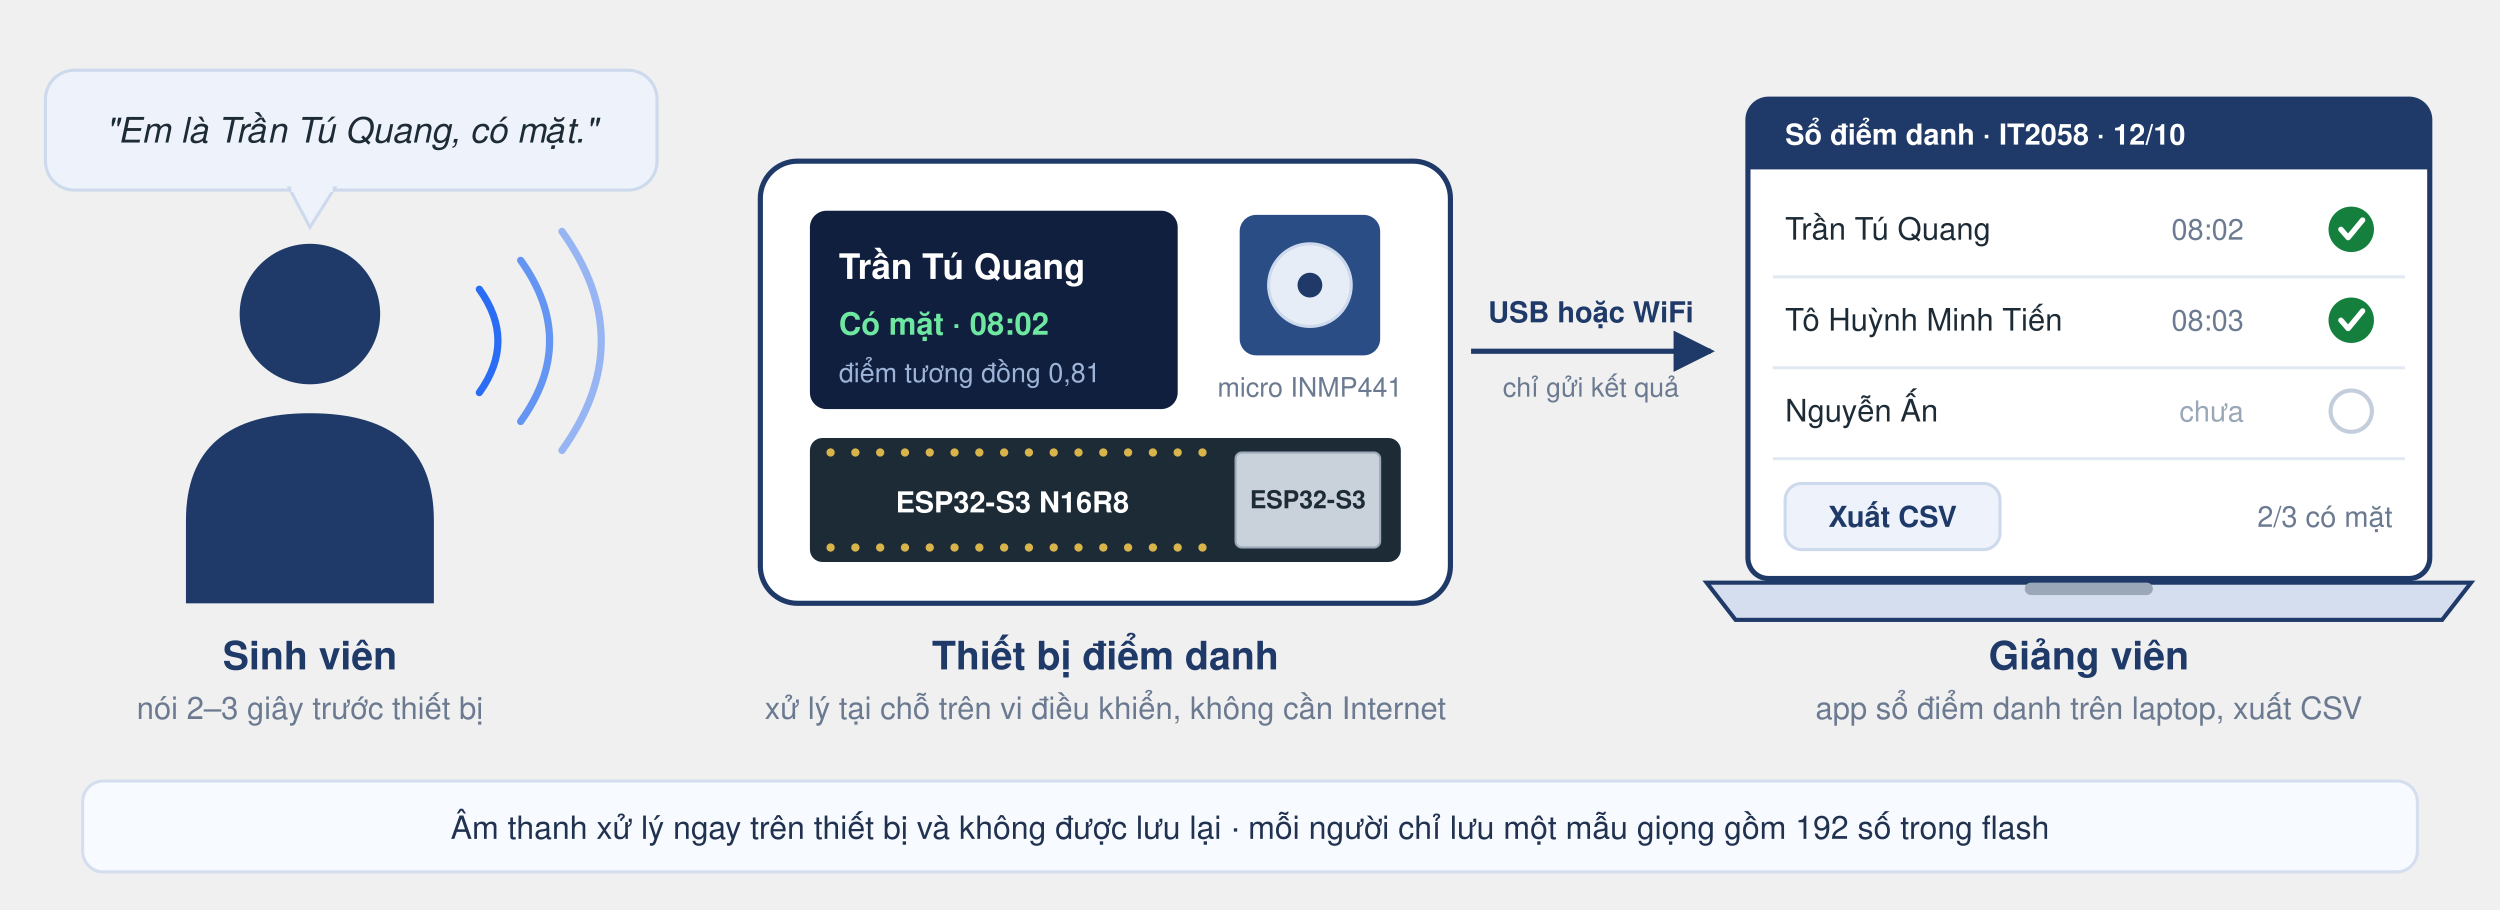
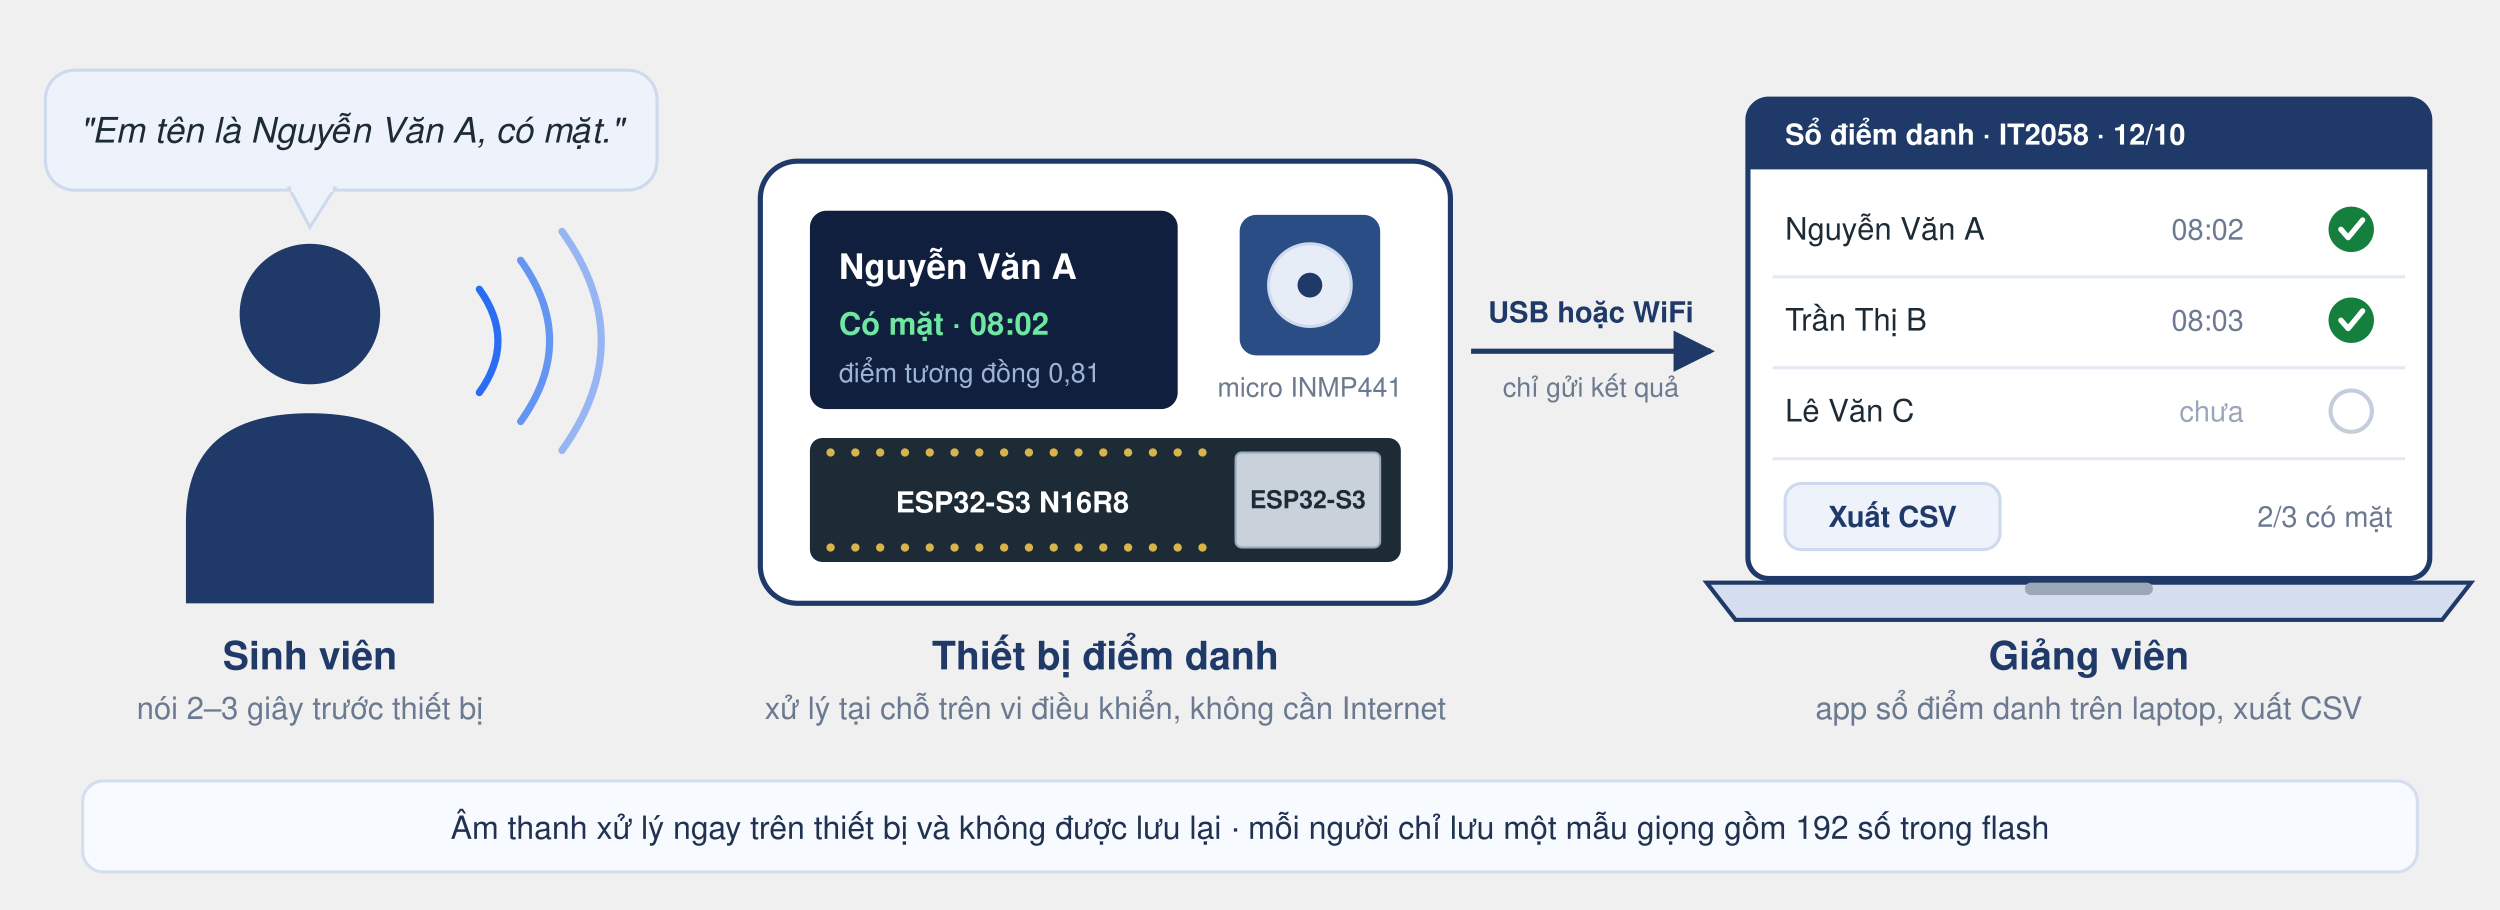
<svg xmlns="http://www.w3.org/2000/svg" viewBox="0 0 1210 440" width="1210" height="440" font-family="Be Vietnam Pro, Segoe UI, Helvetica, Arial, sans-serif">
  <defs>
    <marker id="arrow" viewBox="0 0 10 10" refX="9" refY="5" markerWidth="8" markerHeight="8" orient="auto-start-reverse">
      <path d="M0,0 L10,5 L0,10 Z" fill="#1F3A68" />
    </marker>
    <g id="tick">
      <circle r="11" fill="#15803d" />
      <path d="M-5,0 L-1.5,4 L5.5,-4.5" fill="none" stroke="#ffffff" stroke-width="2.6" stroke-linecap="round" stroke-linejoin="round" />
    </g>
  </defs>
  <rect x="22" y="34" width="296" height="58" rx="14" fill="#eef3fb" stroke="#cdd9ec" stroke-width="1.5" />
  <path d="M140,91 L162,91 L150,110 Z" fill="#eef3fb" stroke="#cdd9ec" stroke-width="1.5" />
  <rect x="141" y="88" width="20" height="5" fill="#eef3fb" />
-   <text x="170" y="69" text-anchor="middle" font-size="17" fill="#1d2b36" font-style="italic">"Em là Trần Tú Quang, có mặt."</text>
+   <text x="170" y="69" text-anchor="middle" font-size="17" fill="#1d2b36" font-style="italic">"Em tên là Nguyễn Văn A, có mặt."</text>
  <circle cx="150" cy="152" r="34" fill="#1F3A68" />
  <path d="M90,292 L90,252 Q90,200 150,200 Q210,200 210,252 L210,292 Z" fill="#1F3A68" />
  <path d="M232,140 Q250,165 232,190" fill="none" stroke="#2a6df4" stroke-width="3.5" stroke-linecap="round" />
  <path d="M252,126 Q280,165 252,204" fill="none" stroke="#2a6df4" stroke-width="3.5" stroke-linecap="round" opacity=".7" />
  <path d="M272,112 Q310,165 272,218" fill="none" stroke="#2a6df4" stroke-width="3.5" stroke-linecap="round" opacity=".45" />
  <text x="150" y="324" text-anchor="middle" font-size="19" font-weight="700" fill="#1F3A68">Sinh viên</text>
  <text x="150" y="348" text-anchor="middle" font-size="15" fill="#6b7a90">nói 2–3 giây trước thiết bị</text>
  <rect x="368" y="78" width="334" height="214" rx="18" fill="#ffffff" stroke="#1F3A68" stroke-width="2.5" />
  <rect x="392" y="102" width="178" height="96" rx="8" fill="#0f1f3d" />
-   <text x="406" y="135" font-size="17" font-weight="700" fill="#ffffff">Trần Tú Quang</text>
+   <text x="406" y="135" font-size="17" font-weight="700" fill="#ffffff">Nguyễn Văn A</text>
  <text x="406" y="162" font-size="15" font-weight="600" fill="#6ee7a0">Có mặt · 08:02</text>
  <text x="406" y="185" font-size="13" fill="#9db4d8">điểm tương đồng 0,81</text>
  <rect x="600" y="104" width="68" height="68" rx="8" fill="#2a4d86" />
  <circle cx="634" cy="138" r="20" fill="#e7edf6" stroke="#cdd9ec" stroke-width="1.5" />
  <circle cx="634" cy="138" r="6" fill="#1F3A68" />
  <text x="634" y="192" text-anchor="middle" font-size="13" fill="#6b7a90">micro INMP441</text>
  <rect x="392" y="212" width="286" height="60" rx="6" fill="#1d2b36" />
  <g fill="#d9b44a">
    <circle cx="402" cy="219" r="2" />
    <circle cx="414" cy="219" r="2" />
    <circle cx="426" cy="219" r="2" />
    <circle cx="438" cy="219" r="2" />
    <circle cx="450" cy="219" r="2" />
    <circle cx="462" cy="219" r="2" />
    <circle cx="474" cy="219" r="2" />
    <circle cx="486" cy="219" r="2" />
    <circle cx="498" cy="219" r="2" />
    <circle cx="510" cy="219" r="2" />
    <circle cx="522" cy="219" r="2" />
    <circle cx="534" cy="219" r="2" />
    <circle cx="546" cy="219" r="2" />
    <circle cx="558" cy="219" r="2" />
    <circle cx="570" cy="219" r="2" />
    <circle cx="582" cy="219" r="2" />
    <circle cx="402" cy="265" r="2" />
    <circle cx="414" cy="265" r="2" />
    <circle cx="426" cy="265" r="2" />
    <circle cx="438" cy="265" r="2" />
    <circle cx="450" cy="265" r="2" />
    <circle cx="462" cy="265" r="2" />
    <circle cx="474" cy="265" r="2" />
    <circle cx="486" cy="265" r="2" />
    <circle cx="498" cy="265" r="2" />
    <circle cx="510" cy="265" r="2" />
    <circle cx="522" cy="265" r="2" />
    <circle cx="534" cy="265" r="2" />
    <circle cx="546" cy="265" r="2" />
    <circle cx="558" cy="265" r="2" />
    <circle cx="570" cy="265" r="2" />
    <circle cx="582" cy="265" r="2" />
  </g>
  <rect x="598" y="219" width="70" height="46" rx="3" fill="#c9d1db" stroke="#9aa7b8" stroke-width="1" />
  <text x="633" y="246" text-anchor="middle" font-size="12" font-weight="700" fill="#1d2b36">ESP32-S3</text>
  <text x="490" y="248" text-anchor="middle" font-size="14" font-weight="600" fill="#ffffff">ESP32-S3 N16R8</text>
  <text x="535" y="324" text-anchor="middle" font-size="19" font-weight="700" fill="#1F3A68">Thiết bị điểm danh</text>
  <text x="535" y="348" text-anchor="middle" font-size="15" fill="#6b7a90">xử lý tại chỗ trên vi điều khiển, không cần Internet</text>
  <line x1="712" y1="170" x2="828" y2="170" stroke="#1F3A68" stroke-width="2.5" marker-end="url(#arrow)" />
  <text x="770" y="156" text-anchor="middle" font-size="14" font-weight="600" fill="#1F3A68">USB hoặc WiFi</text>
  <text x="770" y="192" text-anchor="middle" font-size="13" fill="#6b7a90">chỉ gửi kết quả</text>
  <rect x="846" y="48" width="330" height="232" rx="10" fill="#ffffff" stroke="#1F3A68" stroke-width="2.5" />
  <path d="M846,58 Q846,48 856,48 L1166,48 Q1176,48 1176,58 L1176,82 L846,82 Z" fill="#1F3A68" />
  <text x="864" y="70" font-size="14" font-weight="600" fill="#ffffff">Sổ điểm danh · IT2058 · 12/10</text>
-   <text x="864" y="116" font-size="15" fill="#1d2b36">Trần Tú Quang</text>
+   <text x="864" y="116" font-size="15" fill="#1d2b36">Nguyễn Văn A</text>
  <text x="1086" y="116" text-anchor="end" font-size="14" fill="#6b7a90">08:02</text>
  <use href="#tick" x="1138" y="111" />
  <line x1="858" y1="134" x2="1164" y2="134" stroke="#e3e9f3" stroke-width="1.5" />
-   <text x="864" y="160" font-size="15" fill="#1d2b36">Tô Huỳnh Minh Tiến</text>
+   <text x="864" y="160" font-size="15" fill="#1d2b36">Trần Thị B</text>
  <text x="1086" y="160" text-anchor="end" font-size="14" fill="#6b7a90">08:03</text>
  <use href="#tick" x="1138" y="155" />
  <line x1="858" y1="178" x2="1164" y2="178" stroke="#e3e9f3" stroke-width="1.5" />
-   <text x="864" y="204" font-size="15" fill="#1d2b36">Nguyễn Ấn</text>
+   <text x="864" y="204" font-size="15" fill="#1d2b36">Lê Văn C</text>
  <text x="1086" y="204" text-anchor="end" font-size="14" fill="#9aa7b8">chưa</text>
  <circle cx="1138" cy="199" r="10" fill="none" stroke="#c3cddb" stroke-width="2" />
  <line x1="858" y1="222" x2="1164" y2="222" stroke="#e3e9f3" stroke-width="1.5" />
  <rect x="864" y="234" width="104" height="32" rx="8" fill="#eef3fb" stroke="#cdd9ec" stroke-width="1.5" />
  <text x="916" y="255" text-anchor="middle" font-size="14" font-weight="600" fill="#1F3A68">Xuất CSV</text>
  <text x="1158" y="255" text-anchor="end" font-size="14" fill="#6b7a90">2/3 có mặt</text>
  <path d="M826,282 L1196,282 L1182,300 L840,300 Z" fill="#d4deee" stroke="#1F3A68" stroke-width="2" />
  <rect x="980" y="282" width="62" height="6" rx="3" fill="#9aa7b8" />
  <text x="1011" y="324" text-anchor="middle" font-size="19" font-weight="700" fill="#1F3A68">Giảng viên</text>
  <text x="1011" y="348" text-anchor="middle" font-size="15" fill="#6b7a90">app sổ điểm danh trên laptop, xuất CSV</text>
  <rect x="40" y="378" width="1130" height="44" rx="10" fill="#f7faff" stroke="#d4deee" stroke-width="1.5" />
  <text x="605" y="406" text-anchor="middle" font-size="15.5" fill="#20324f">Âm thanh xử lý ngay trên thiết bị và không được lưu lại · mỗi người chỉ lưu một mẫu giọng gồm 192 số trong flash</text>
</svg>
